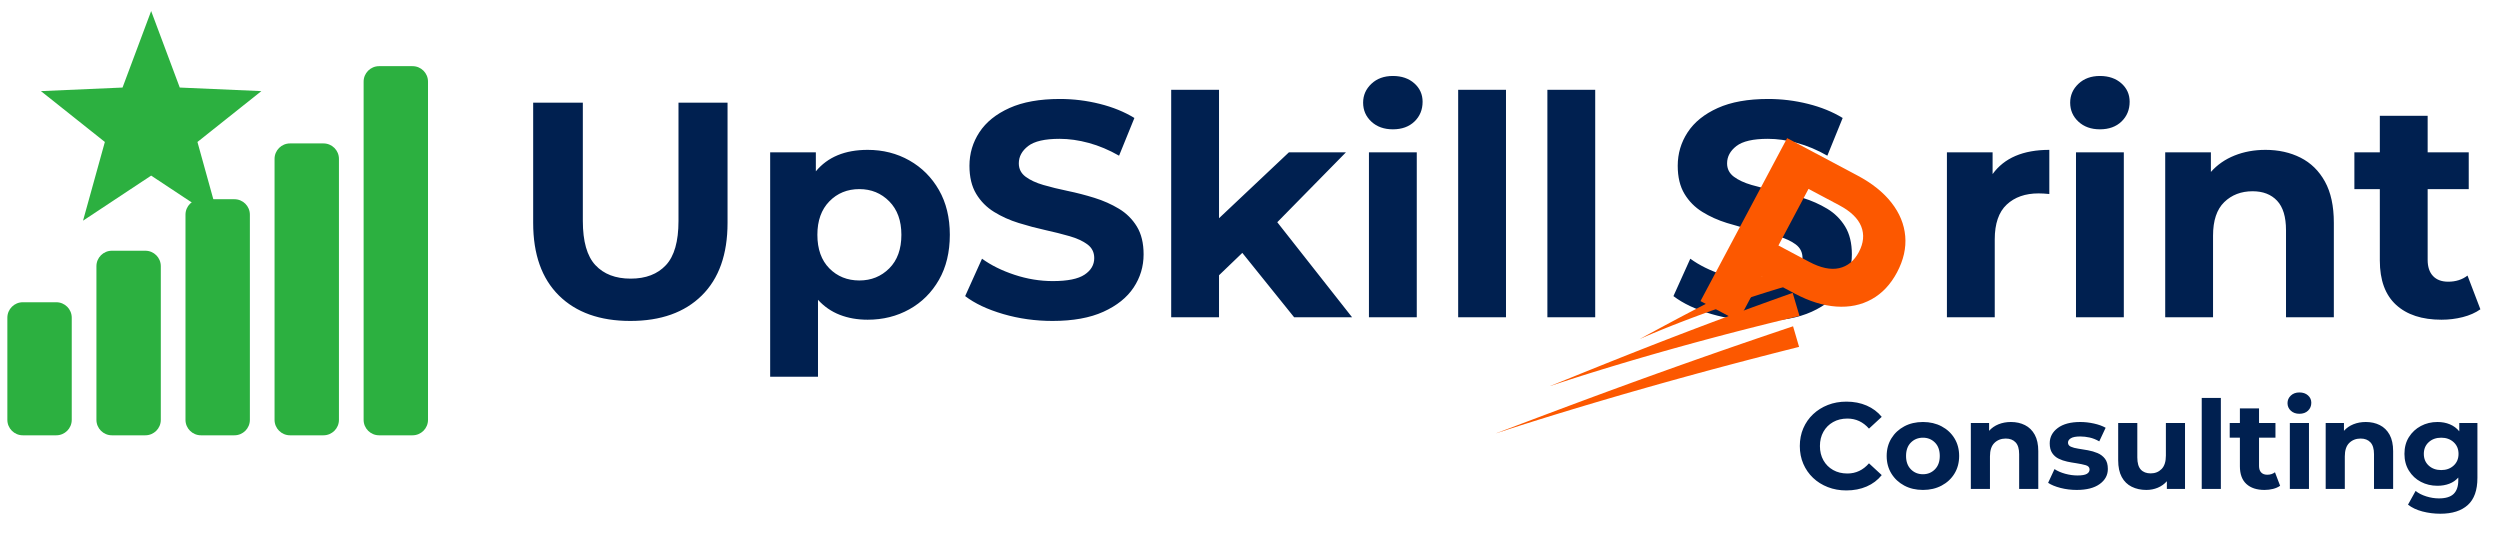
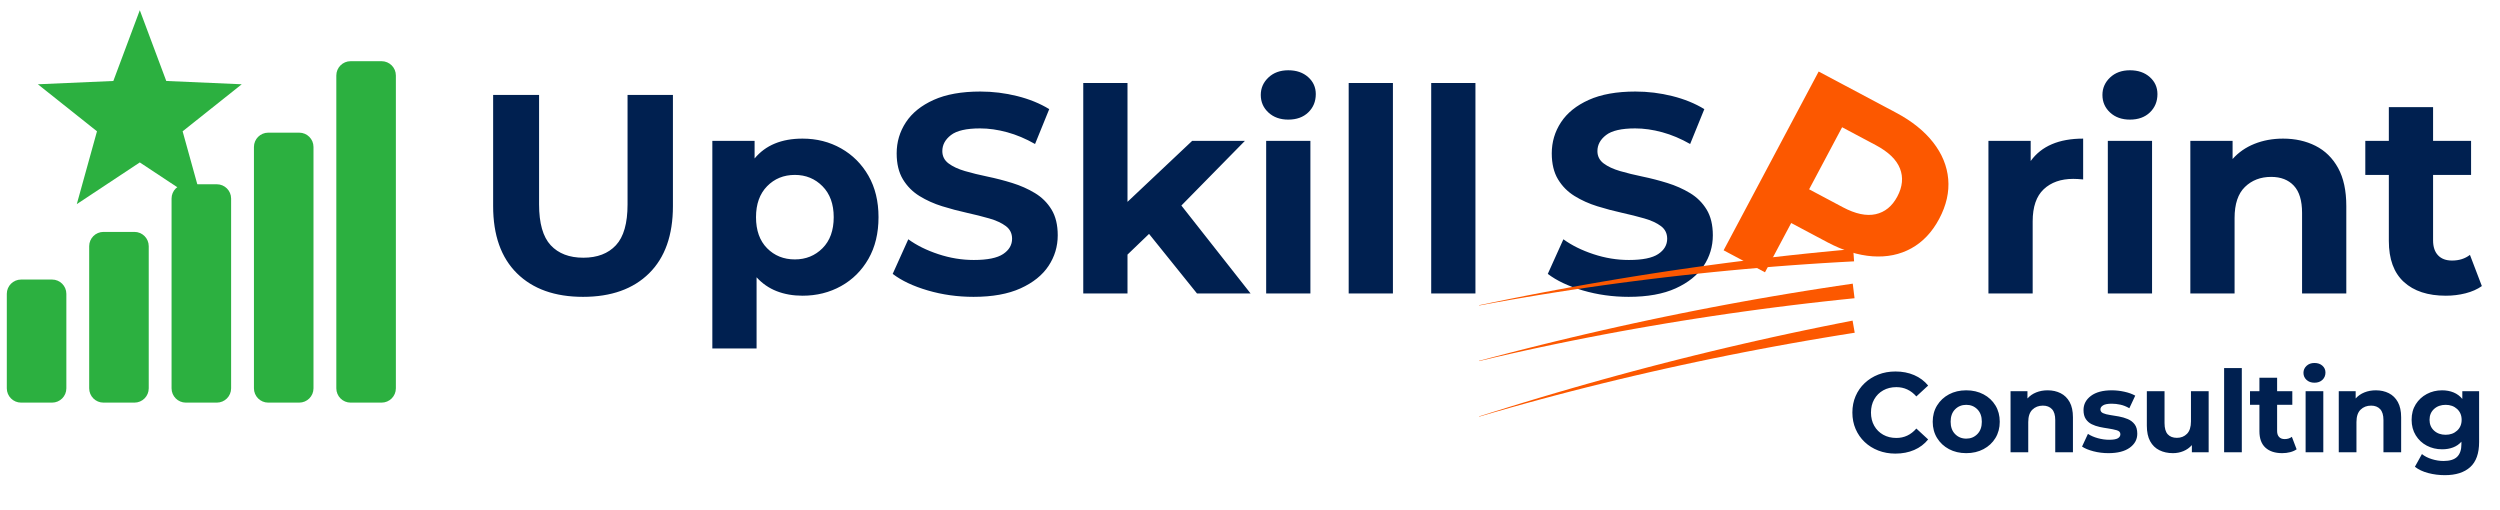
- <svg xmlns="http://www.w3.org/2000/svg" viewBox="46.0 465.2 8154.1 1796.8">
+ <svg xmlns="http://www.w3.org/2000/svg" viewBox="46.0 465.2 8816.0 1796.8">
  <rect x="70.00" y="1451.00" width="210.00" height="434.00" rx="50.40" fill="#2CB040" />
  <rect x="360.50" y="1283.00" width="210.00" height="602.00" rx="50.40" fill="#2CB040" />
  <rect x="651.00" y="1115.00" width="210.00" height="770.00" rx="50.40" fill="#2CB040" />
  <rect x="941.50" y="933.00" width="210.00" height="952.00" rx="50.40" fill="#2CB040" />
  <rect x="1232.00" y="681.00" width="210.00" height="1204.00" rx="50.40" fill="#2CB040" />
  <path d="M 539.00 501.19 L 632.32 750.75 L 898.50 762.38 L 689.99 928.25 L 761.18 1185.00 L 539.00 1037.95 L 316.82 1185.00 L 388.01 928.25 L 179.50 762.38 L 445.68 750.75 Z" fill="#2CB040" />
-   <path d="M2102.0 1512.0Q1953.0 1512.0 1869.0 1429.0Q1785.0 1346.0 1785.0 1192.0V800.0H1947.0V1186.0Q1947.0 1286.0 1988.0 1330.0Q2029.0 1374.0 2103.0 1374.0Q2177.0 1374.0 2218.0 1330.0Q2259.0 1286.0 2259.0 1186.0V800.0H2419.0V1192.0Q2419.0 1346.0 2335.0 1429.0Q2251.0 1512.0 2102.0 1512.0Z M2876.0 1508.0Q2826.0 1508.0 2785.0 1492.0Q2744.0 1476.0 2714.0 1443.0V1694.0H2558.0V962.0H2707.0V1024.0Q2765.0 954.0 2876.0 954.0Q2951.0 954.0 3012.0 988.5Q3073.0 1023.0 3108.5 1085.0Q3144.0 1147.0 3144.0 1231.0Q3144.0 1316.0 3108.5 1378.0Q3073.0 1440.0 3012.0 1474.0Q2951.0 1508.0 2876.0 1508.0ZM2849.0 1380.0Q2907.0 1380.0 2946.5 1340.5Q2986.0 1301.0 2986.0 1231.0Q2986.0 1162.0 2946.5 1122.0Q2907.0 1082.0 2849.0 1082.0Q2790.0 1082.0 2751.0 1122.0Q2712.0 1162.0 2712.0 1231.0Q2712.0 1301.0 2751.0 1340.5Q2790.0 1380.0 2849.0 1380.0Z M3479.0 1512.0Q3395.0 1512.0 3318.0 1489.5Q3241.0 1467.0 3194.0 1431.0L3249.0 1309.0Q3293.0 1341.0 3355.0 1361.5Q3417.0 1382.0 3480.0 1382.0Q3552.0 1382.0 3583.5 1361.0Q3615.0 1340.0 3615.0 1307.0Q3615.0 1279.0 3593.0 1262.5Q3571.0 1246.0 3534.5 1235.5Q3498.0 1225.0 3455.0 1215.5Q3412.0 1206.0 3368.5 1192.5Q3325.0 1179.0 3288.5 1156.5Q3252.0 1134.0 3230.0 1097.5Q3208.0 1061.0 3208.0 1006.0Q3208.0 946.0 3240.5 896.5Q3273.0 847.0 3338.5 817.5Q3404.0 788.0 3503.0 788.0Q3569.0 788.0 3633.0 804.0Q3697.0 820.0 3746.0 850.0L3696.0 973.0Q3647.0 945.0 3597.5 931.5Q3548.0 918.0 3502.0 918.0Q3430.0 918.0 3399.5 941.5Q3369.0 965.0 3369.0 998.0Q3369.0 1025.0 3391.0 1041.5Q3413.0 1058.0 3449.0 1068.5Q3485.0 1079.0 3528.5 1088.0Q3572.0 1097.0 3615.5 1110.5Q3659.0 1124.0 3695.5 1146.0Q3732.0 1168.0 3754.0 1204.0Q3776.0 1240.0 3776.0 1295.0Q3776.0 1354.0 3743.5 1403.0Q3711.0 1452.0 3645.0 1482.0Q3579.0 1512.0 3479.0 1512.0Z M3866.0 1500.0V758.0H4022.0V1177.0L4250.0 962.0H4436.0L4212.0 1190.0L4456.0 1500.0H4267.0L4098.0 1290.0L4022.0 1363.0V1500.0Z M4511.0 1500.0V962.0H4667.0V1500.0ZM4589.0 887.0Q4546.0 887.0 4519.0 862.0Q4492.0 837.0 4492.0 800.0Q4492.0 764.0 4519.0 738.5Q4546.0 713.0 4589.0 713.0Q4632.0 713.0 4659.0 737.0Q4686.0 761.0 4686.0 797.0Q4686.0 836.0 4659.5 861.5Q4633.0 887.0 4589.0 887.0Z M4802.0 1500.0V758.0H4958.0V1500.0Z M5093.0 1500.0V758.0H5249.0V1500.0Z M5789.14 1512.0Q5705.14 1512.0 5628.14 1489.5Q5551.14 1467.0 5504.14 1431.0L5559.14 1309.0Q5603.14 1341.0 5665.14 1361.5Q5727.14 1382.0 5790.14 1382.0Q5862.14 1382.0 5893.64 1361.0Q5925.14 1340.0 5925.14 1307.0Q5925.14 1279.0 5903.14 1262.5Q5881.14 1246.0 5844.64 1235.5Q5808.14 1225.0 5765.14 1215.5Q5722.14 1206.0 5678.64 1192.5Q5635.14 1179.0 5598.64 1156.5Q5562.14 1134.0 5540.14 1097.5Q5518.14 1061.0 5518.14 1006.0Q5518.14 946.0 5550.64 896.5Q5583.14 847.0 5648.64 817.5Q5714.14 788.0 5813.14 788.0Q5879.14 788.0 5943.14 804.0Q6007.14 820.0 6056.14 850.0L6006.14 973.0Q5957.14 945.0 5907.64 931.5Q5858.14 918.0 5812.14 918.0Q5740.14 918.0 5709.64 941.5Q5679.14 965.0 5679.14 998.0Q5679.14 1025.0 5701.14 1041.5Q5723.14 1058.0 5759.14 1068.5Q5795.14 1079.0 5838.64 1088.0Q5882.14 1097.0 5925.64 1110.5Q5969.14 1124.0 6005.64 1146.0Q6042.14 1168.0 6064.14 1204.0Q6086.14 1240.0 6086.14 1295.0Q6086.14 1354.0 6053.64 1403.0Q6021.14 1452.0 5955.14 1482.0Q5889.14 1512.0 5789.14 1512.0Z M6396.14 1500.0V962.0H6545.14V1033.0Q6602.14 954.0 6730.14 954.0V1098.0Q6710.14 1096.0 6695.14 1096.0Q6630.14 1096.0 6591.14 1132.5Q6552.14 1169.0 6552.14 1246.0V1500.0Z M6817.14 1500.0V962.0H6973.14V1500.0ZM6895.14 887.0Q6852.14 887.0 6825.14 862.0Q6798.14 837.0 6798.14 800.0Q6798.14 764.0 6825.14 738.5Q6852.14 713.0 6895.14 713.0Q6938.14 713.0 6965.14 737.0Q6992.14 761.0 6992.14 797.0Q6992.14 836.0 6965.64 861.5Q6939.14 887.0 6895.14 887.0Z M7108.14 1500.0V962.0H7257.14V1026.0Q7288.14 991.0 7334.14 972.5Q7380.14 954.0 7435.14 954.0Q7499.14 954.0 7549.64 979.5Q7600.14 1005.0 7629.14 1057.5Q7658.14 1110.0 7658.14 1192.0V1500.0H7502.14V1216.0Q7502.14 1151.0 7473.14 1120.0Q7444.14 1089.0 7393.14 1089.0Q7337.14 1089.0 7300.64 1124.5Q7264.14 1160.0 7264.14 1234.0V1500.0Z M8009.14 1508.0Q7914.14 1508.0 7861.14 1459.5Q7808.14 1411.0 7808.14 1315.0V1082.0H7725.14V962.0H7808.14V843.0H7964.14V962.0H8098.14V1082.0H7964.14V1313.0Q7964.14 1347.0 7981.64 1365.5Q7999.14 1384.0 8031.14 1384.0Q8068.14 1384.0 8094.14 1364.0L8136.14 1474.0Q8112.14 1491.0 8078.64 1499.5Q8045.14 1508.0 8009.14 1508.0Z" fill="#002050" />
-   <path d="M 5396.10 1570.16 L 5417.23 1560.90 L 5438.47 1551.91 L 5459.78 1543.10 L 5481.14 1534.43 L 5502.55 1525.91 L 5524.01 1517.51 L 5545.51 1509.24 L 5567.04 1501.09 L 5588.62 1493.06 L 5610.23 1485.14 L 5631.88 1477.34 L 5653.57 1469.66 L 5675.28 1462.08 L 5697.03 1454.61 L 5718.82 1447.26 L 5740.63 1440.01 L 5762.48 1432.87 L 5784.35 1425.83 L 5806.26 1418.90 L 5828.20 1412.08 L 5850.16 1405.37 L 5872.16 1398.75 L 5894.19 1392.25 L 5916.24 1385.84 L 5892.04 1320.16 L 5870.87 1329.78 L 5849.75 1339.48 L 5828.68 1349.25 L 5807.66 1359.10 L 5786.68 1369.02 L 5765.75 1379.01 L 5744.86 1389.08 L 5724.02 1399.22 L 5703.22 1409.42 L 5682.47 1419.70 L 5661.77 1430.05 L 5641.10 1440.47 L 5620.48 1450.95 L 5599.90 1461.50 L 5579.36 1472.12 L 5558.86 1482.80 L 5538.40 1493.54 L 5517.98 1504.33 L 5497.59 1515.18 L 5477.23 1526.08 L 5456.90 1537.02 L 5436.59 1547.99 L 5416.29 1558.96 L 5395.95 1569.84 Z" fill="#FC5800" />
-   <path d="M 5102.95 1724.16 L 5136.33 1712.97 L 5169.81 1702.07 L 5203.35 1691.37 L 5236.93 1680.82 L 5270.56 1670.42 L 5304.22 1660.16 L 5337.92 1650.03 L 5371.66 1640.02 L 5405.42 1630.14 L 5439.22 1620.38 L 5473.05 1610.74 L 5506.90 1601.21 L 5540.79 1591.80 L 5574.70 1582.50 L 5608.64 1573.32 L 5642.60 1564.25 L 5676.60 1555.28 L 5710.61 1546.43 L 5744.66 1537.69 L 5778.73 1529.05 L 5812.82 1520.53 L 5846.94 1512.11 L 5881.08 1503.80 L 5915.25 1495.59 L 5893.03 1420.41 L 5859.72 1432.25 L 5826.45 1444.16 L 5793.22 1456.16 L 5760.02 1468.23 L 5726.86 1480.38 L 5693.73 1492.60 L 5660.64 1504.90 L 5627.59 1517.28 L 5594.57 1529.72 L 5561.58 1542.24 L 5528.63 1554.84 L 5495.71 1567.50 L 5462.83 1580.23 L 5429.97 1593.03 L 5397.15 1605.90 L 5364.36 1618.83 L 5331.60 1631.82 L 5298.87 1644.87 L 5266.16 1657.98 L 5233.47 1671.13 L 5200.81 1684.32 L 5168.16 1697.53 L 5135.51 1710.74 L 5102.82 1723.84 Z" fill="#FC5800" />
-   <path d="M 4927.06 1878.17 L 4967.73 1864.83 L 5008.49 1851.77 L 5049.30 1838.89 L 5090.16 1826.16 L 5131.06 1813.57 L 5171.99 1801.12 L 5212.96 1788.79 L 5253.97 1776.59 L 5295.00 1764.50 L 5336.07 1752.53 L 5377.16 1740.68 L 5418.29 1728.94 L 5459.45 1717.31 L 5500.63 1705.80 L 5541.84 1694.39 L 5583.08 1683.10 L 5624.35 1671.91 L 5665.65 1660.83 L 5706.97 1649.86 L 5748.31 1639.00 L 5789.69 1628.24 L 5831.09 1617.58 L 5872.51 1607.04 L 5913.97 1596.59 L 5894.31 1529.41 L 5853.65 1543.09 L 5813.02 1556.85 L 5772.43 1570.68 L 5731.87 1584.60 L 5691.34 1598.60 L 5650.84 1612.67 L 5610.38 1626.83 L 5569.95 1641.06 L 5529.55 1655.36 L 5489.19 1669.75 L 5448.86 1684.20 L 5408.55 1698.73 L 5368.28 1713.34 L 5328.04 1728.01 L 5287.83 1742.76 L 5247.64 1757.57 L 5207.49 1772.45 L 5167.36 1787.39 L 5127.25 1802.39 L 5087.17 1817.44 L 5047.11 1832.53 L 5007.06 1847.66 L 4967.02 1862.80 L 4926.94 1877.83 Z" fill="#FC5800" />
-   <path d="M5592.371 1447.23 5874.993 915.696 6105.071 1038.031Q6175.689 1075.579 6215.39 1126.396Q6255.09 1177.212 6260.172 1235.432Q6265.254 1293.653 6233.358 1353.641Q6201.866 1412.869 6150.757 1441.212Q6099.648 1469.556 6035.319 1465.059Q5970.99 1460.562 5900.372 1423.014L5793.306 1366.086L5715.383 1512.637ZM5846.6 1265.853 5946.833 1319.148Q6003.023 1349.025 6044.418 1339.867Q6085.813 1330.708 6108.827 1287.426Q6132.244 1243.385 6116.689 1203.946Q6101.134 1164.507 6044.943 1134.629L5944.711 1081.335Z" fill="#FC5800" />
-   <path d="M6067.94 2064.8Q6035.54 2064.8 6007.74 2054.0Q5979.94 2043.2 5959.54 2023.8Q5939.14 2004.4 5927.74 1978.0Q5916.34 1951.6 5916.34 1920.0Q5916.34 1888.4 5927.74 1862.0Q5939.14 1835.6 5959.74 1816.2Q5980.34 1796.8 6007.94 1786.0Q6035.54 1775.2 6068.34 1775.2Q6104.74 1775.2 6134.34 1788.0Q6163.94 1800.8 6183.54 1824.8L6141.94 1863.2Q6113.14 1830.4 6071.54 1830.4Q6045.14 1830.4 6024.94 1841.8Q6004.74 1853.2 5993.34 1873.4Q5981.94 1893.6 5981.94 1920.0Q5981.94 1946.4 5993.34 1966.6Q6004.74 1986.8 6024.94 1998.2Q6045.14 2009.6 6071.54 2009.6Q6113.14 2009.6 6141.94 1976.4L6183.54 2014.8Q6163.94 2039.2 6134.34 2052.0Q6104.74 2064.8 6067.94 2064.8Z M6318.04 2063.2Q6283.64 2063.2 6257.04 2049.0Q6230.44 2034.8 6215.04 2009.8Q6199.64 1984.8 6199.64 1952.4Q6199.64 1920.0 6215.04 1895.0Q6230.44 1870.0 6257.04 1855.8Q6283.64 1841.6 6318.04 1841.6Q6352.04 1841.6 6378.84 1855.8Q6405.64 1870.0 6420.84 1895.0Q6436.04 1920.0 6436.04 1952.4Q6436.04 1984.8 6420.84 2009.8Q6405.64 2034.8 6378.84 2049.0Q6352.04 2063.2 6318.04 2063.2ZM6318.04 2012.0Q6341.24 2012.0 6357.04 1996.0Q6372.84 1980.0 6372.84 1952.4Q6372.84 1924.4 6357.04 1908.6Q6341.24 1892.8 6318.04 1892.8Q6294.44 1892.8 6278.64 1908.6Q6262.84 1924.4 6262.84 1952.4Q6262.84 1980.0 6278.64 1996.0Q6294.44 2012.0 6318.04 2012.0Z M6474.14 2060.0V1844.8H6533.74V1870.4Q6546.14 1856.4 6564.54 1849.0Q6582.94 1841.6 6604.94 1841.6Q6630.54 1841.6 6650.74 1851.8Q6670.94 1862.0 6682.54 1883.0Q6694.14 1904.0 6694.14 1936.8V2060.0H6631.74V1946.4Q6631.74 1920.4 6620.14 1908.0Q6608.54 1895.6 6588.14 1895.6Q6565.74 1895.6 6551.14 1909.8Q6536.54 1924.0 6536.54 1953.6V2060.0Z M6819.44 2063.2Q6791.84 2063.2 6766.44 2056.6Q6741.04 2050.0 6726.24 2040.0L6747.04 1995.2Q6761.44 2004.8 6781.84 2010.4Q6802.24 2016.0 6821.84 2016.0Q6843.44 2016.0 6852.44 2010.8Q6861.44 2005.6 6861.44 1996.4Q6861.44 1986.0 6848.64 1982.4Q6835.84 1978.8 6817.84 1976.0Q6803.44 1974.0 6788.44 1970.8Q6773.44 1967.6 6760.44 1961.2Q6747.44 1954.8 6739.44 1942.8Q6731.44 1930.8 6731.44 1911.2Q6731.44 1880.8 6757.64 1861.2Q6783.84 1841.6 6831.04 1841.6Q6853.04 1841.6 6875.64 1846.6Q6898.24 1851.6 6913.84 1860.4L6893.04 1904.8Q6877.04 1895.6 6861.44 1892.2Q6845.84 1888.8 6831.04 1888.8Q6809.84 1888.8 6800.44 1894.6Q6791.04 1900.4 6791.04 1908.8Q6791.04 1918.0 6800.44 1922.2Q6809.84 1926.4 6824.64 1928.6Q6839.44 1930.8 6856.04 1933.8Q6872.64 1936.8 6887.44 1943.0Q6902.24 1949.2 6911.64 1961.4Q6921.04 1973.6 6921.04 1994.8Q6921.04 2024.8 6894.44 2044.0Q6867.84 2063.2 6819.44 2063.2Z M7046.74 2063.2Q7019.94 2063.2 6998.94 2052.8Q6977.94 2042.4 6966.34 2021.0Q6954.74 1999.6 6954.74 1966.4V1844.8H7017.14V1957.2Q7017.14 1984.4 7028.54 1996.8Q7039.94 2009.2 7060.74 2009.2Q7082.34 2009.2 7096.34 1995.0Q7110.34 1980.8 7110.34 1951.2V1844.8H7172.74V2060.0H7113.54V2034.8Q7101.14 2048.8 7083.74 2056.0Q7066.34 2063.2 7046.74 2063.2Z M7227.24 2060.0V1763.2H7289.64V2060.0Z M7432.14 2063.2Q7394.14 2063.2 7372.94 2043.8Q7351.74 2024.4 7351.74 1986.0V1892.8H7318.54V1844.8H7351.74V1797.2H7414.14V1844.8H7467.74V1892.8H7414.14V1985.2Q7414.14 1998.8 7421.14 2006.2Q7428.14 2013.6 7440.94 2013.6Q7455.74 2013.6 7466.14 2005.6L7482.94 2049.6Q7473.34 2056.4 7459.94 2059.8Q7446.54 2063.2 7432.14 2063.2Z M7514.64 2060.0V1844.8H7577.04V2060.0ZM7545.84 1814.8Q7528.64 1814.8 7517.84 1804.8Q7507.04 1794.8 7507.04 1780.0Q7507.04 1765.6 7517.84 1755.4Q7528.64 1745.2 7545.84 1745.2Q7563.04 1745.2 7573.84 1754.8Q7584.64 1764.4 7584.64 1778.8Q7584.64 1794.4 7574.04 1804.6Q7563.44 1814.8 7545.84 1814.8Z M7631.54 2060.0V1844.8H7691.14V1870.4Q7703.54 1856.4 7721.94 1849.0Q7740.34 1841.6 7762.34 1841.6Q7787.94 1841.6 7808.14 1851.8Q7828.34 1862.0 7839.94 1883.0Q7851.54 1904.0 7851.54 1936.8V2060.0H7789.14V1946.4Q7789.14 1920.4 7777.54 1908.0Q7765.94 1895.6 7745.54 1895.6Q7723.14 1895.6 7708.54 1909.8Q7693.94 1924.0 7693.94 1953.6V2060.0Z M8005.64 2140.8Q7975.24 2140.8 7947.04 2133.4Q7918.84 2126.0 7900.04 2111.2L7924.84 2066.4Q7938.44 2077.6 7959.44 2084.2Q7980.44 2090.8 8000.84 2090.8Q8034.04 2090.8 8049.04 2076.0Q8064.04 2061.2 8064.04 2032.0V2022.8Q8052.04 2036.4 8034.64 2043.0Q8017.24 2049.6 7996.04 2049.6Q7966.44 2049.6 7942.04 2036.8Q7917.64 2024.0 7903.04 2000.4Q7888.44 1976.8 7888.44 1945.6Q7888.44 1914.0 7903.04 1890.8Q7917.64 1867.6 7942.04 1854.6Q7966.44 1841.6 7996.04 1841.6Q8018.44 1841.6 8036.64 1849.2Q8054.84 1856.8 8067.24 1872.0V1844.8H8126.44V2024.0Q8126.44 2084.0 8095.04 2112.4Q8063.64 2140.8 8005.64 2140.8ZM8008.44 1998.4Q8032.84 1998.4 8048.84 1983.8Q8064.84 1969.2 8064.84 1945.6Q8064.84 1922.0 8048.84 1907.4Q8032.84 1892.8 8008.44 1892.8Q7983.64 1892.8 7967.64 1907.4Q7951.64 1922.0 7951.64 1945.6Q7951.64 1969.2 7967.64 1983.8Q7983.64 1998.4 8008.44 1998.4Z" fill="#002050" />
+   <path d="M2102.0 1512.0Q1953.0 1512.0 1869.0 1429.0Q1785.0 1346.0 1785.0 1192.0V800.0H1947.0V1186.0Q1947.0 1286.0 1988.0 1330.0Q2029.0 1374.0 2103.0 1374.0Q2177.0 1374.0 2218.0 1330.0Q2259.0 1286.0 2259.0 1186.0V800.0H2419.0V1192.0Q2419.0 1346.0 2335.0 1429.0Q2251.0 1512.0 2102.0 1512.0Z M2876.0 1508.0Q2826.0 1508.0 2785.0 1492.0Q2744.0 1476.0 2714.0 1443.0V1694.0H2558.0V962.0H2707.0V1024.0Q2765.0 954.0 2876.0 954.0Q2951.0 954.0 3012.0 988.5Q3073.0 1023.0 3108.5 1085.0Q3144.0 1147.0 3144.0 1231.0Q3144.0 1316.0 3108.5 1378.0Q3073.0 1440.0 3012.0 1474.0Q2951.0 1508.0 2876.0 1508.0ZM2849.0 1380.0Q2907.0 1380.0 2946.5 1340.5Q2986.0 1301.0 2986.0 1231.0Q2986.0 1162.0 2946.5 1122.0Q2907.0 1082.0 2849.0 1082.0Q2790.0 1082.0 2751.0 1122.0Q2712.0 1162.0 2712.0 1231.0Q2712.0 1301.0 2751.0 1340.5Q2790.0 1380.0 2849.0 1380.0Z M3479.0 1512.0Q3395.0 1512.0 3318.0 1489.5Q3241.0 1467.0 3194.0 1431.0L3249.0 1309.0Q3293.0 1341.0 3355.0 1361.5Q3417.0 1382.0 3480.0 1382.0Q3552.0 1382.0 3583.5 1361.0Q3615.0 1340.0 3615.0 1307.0Q3615.0 1279.0 3593.0 1262.5Q3571.0 1246.0 3534.5 1235.5Q3498.0 1225.0 3455.0 1215.5Q3412.0 1206.0 3368.5 1192.5Q3325.0 1179.0 3288.5 1156.5Q3252.0 1134.0 3230.0 1097.5Q3208.0 1061.0 3208.0 1006.0Q3208.0 946.0 3240.5 896.5Q3273.0 847.0 3338.5 817.5Q3404.0 788.0 3503.0 788.0Q3569.0 788.0 3633.0 804.0Q3697.0 820.0 3746.0 850.0L3696.0 973.0Q3647.0 945.0 3597.5 931.5Q3548.0 918.0 3502.0 918.0Q3430.0 918.0 3399.5 941.5Q3369.0 965.0 3369.0 998.0Q3369.0 1025.0 3391.0 1041.5Q3413.0 1058.0 3449.0 1068.5Q3485.0 1079.0 3528.5 1088.0Q3572.0 1097.0 3615.5 1110.5Q3659.0 1124.0 3695.5 1146.0Q3732.0 1168.0 3754.0 1204.0Q3776.0 1240.0 3776.0 1295.0Q3776.0 1354.0 3743.5 1403.0Q3711.0 1452.0 3645.0 1482.0Q3579.0 1512.0 3479.0 1512.0Z M3866.0 1500.0V758.0H4022.0V1177.0L4250.0 962.0H4436.0L4212.0 1190.0L4456.0 1500.0H4267.0L4098.0 1290.0L4022.0 1363.0V1500.0Z M4511.0 1500.0V962.0H4667.0V1500.0ZM4589.0 887.0Q4546.0 887.0 4519.0 862.0Q4492.0 837.0 4492.0 800.0Q4492.0 764.0 4519.0 738.5Q4546.0 713.0 4589.0 713.0Q4632.0 713.0 4659.0 737.0Q4686.0 761.0 4686.0 797.0Q4686.0 836.0 4659.5 861.5Q4633.0 887.0 4589.0 887.0Z M4802.0 1500.0V758.0H4958.0V1500.0Z M5093.0 1500.0V758.0H5249.0V1500.0Z M5789.14 1512.0Q5705.14 1512.0 5628.14 1489.5Q5551.14 1467.0 5504.14 1431.0L5559.14 1309.0Q5603.14 1341.0 5665.14 1361.5Q5727.14 1382.0 5790.14 1382.0Q5862.14 1382.0 5893.64 1361.0Q5925.14 1340.0 5925.14 1307.0Q5925.14 1279.0 5903.14 1262.5Q5881.14 1246.0 5844.64 1235.5Q5808.14 1225.0 5765.14 1215.5Q5722.14 1206.0 5678.64 1192.5Q5635.14 1179.0 5598.64 1156.5Q5562.14 1134.0 5540.14 1097.5Q5518.14 1061.0 5518.14 1006.0Q5518.14 946.0 5550.64 896.5Q5583.14 847.0 5648.64 817.5Q5714.14 788.0 5813.14 788.0Q5879.14 788.0 5943.14 804.0Q6007.14 820.0 6056.14 850.0L6006.14 973.0Q5957.14 945.0 5907.64 931.5Q5858.14 918.0 5812.14 918.0Q5740.14 918.0 5709.64 941.5Q5679.14 965.0 5679.14 998.0Q5679.14 1025.0 5701.14 1041.5Q5723.14 1058.0 5759.14 1068.5Q5795.14 1079.0 5838.64 1088.0Q5882.14 1097.0 5925.64 1110.5Q5969.14 1124.0 6005.64 1146.0Q6042.14 1168.0 6064.14 1204.0Q6086.14 1240.0 6086.14 1295.0Q6086.14 1354.0 6053.64 1403.0Q6021.14 1452.0 5955.14 1482.0Q5889.14 1512.0 5789.14 1512.0Z M7058.011 1500.0V962.0H7207.011V1033.0Q7264.011 954.0 7392.011 954.0V1098.0Q7372.011 1096.0 7357.011 1096.0Q7292.011 1096.0 7253.011 1132.5Q7214.011 1169.0 7214.011 1246.0V1500.0Z M7479.011 1500.0V962.0H7635.011V1500.0ZM7557.011 887.0Q7514.011 887.0 7487.011 862.0Q7460.011 837.0 7460.011 800.0Q7460.011 764.0 7487.011 738.5Q7514.011 713.0 7557.011 713.0Q7600.011 713.0 7627.011 737.0Q7654.011 761.0 7654.011 797.0Q7654.011 836.0 7627.511 861.5Q7601.011 887.0 7557.011 887.0Z M7770.011 1500.0V962.0H7919.011V1026.0Q7950.011 991.0 7996.011 972.5Q8042.011 954.0 8097.011 954.0Q8161.011 954.0 8211.511 979.5Q8262.011 1005.0 8291.011 1057.5Q8320.011 1110.0 8320.011 1192.0V1500.0H8164.011V1216.0Q8164.011 1151.0 8135.011 1120.0Q8106.011 1089.0 8055.011 1089.0Q7999.011 1089.0 7962.511 1124.5Q7926.011 1160.0 7926.011 1234.0V1500.0Z M8671.011 1508.0Q8576.011 1508.0 8523.011 1459.5Q8470.011 1411.0 8470.011 1315.0V1082.0H8387.011V962.0H8470.011V843.0H8626.011V962.0H8760.011V1082.0H8626.011V1313.0Q8626.011 1347.0 8643.511 1365.5Q8661.011 1384.0 8693.011 1384.0Q8730.011 1384.0 8756.011 1364.0L8798.011 1474.0Q8774.011 1491.0 8740.511 1499.5Q8707.011 1508.0 8671.011 1508.0Z" fill="#002050" />
+   <path d="M 5262.12 1542.59 L 5316.80 1532.43 L 5371.54 1522.68 L 5426.32 1513.28 L 5481.14 1504.20 L 5536.00 1495.44 L 5590.89 1487.00 L 5645.81 1478.87 L 5700.77 1471.04 L 5755.76 1463.52 L 5810.78 1456.31 L 5865.83 1449.40 L 5920.91 1442.79 L 5976.02 1436.48 L 6031.17 1430.48 L 6086.34 1424.77 L 6141.55 1419.36 L 6196.78 1414.25 L 6252.04 1409.44 L 6307.34 1404.93 L 6362.66 1400.72 L 6418.01 1396.80 L 6473.39 1393.17 L 6528.80 1389.85 L 6584.23 1386.82 L 6581.19 1343.53 L 6525.68 1348.58 L 6470.22 1353.92 L 6414.80 1359.54 L 6359.43 1365.44 L 6304.12 1371.63 L 6248.85 1378.09 L 6193.62 1384.84 L 6138.45 1391.86 L 6083.32 1399.17 L 6028.24 1406.75 L 5973.21 1414.61 L 5918.23 1422.75 L 5863.29 1431.17 L 5808.40 1439.86 L 5753.55 1448.83 L 5698.75 1458.07 L 5644.00 1467.58 L 5589.29 1477.36 L 5534.62 1487.41 L 5480.00 1497.73 L 5425.42 1508.30 L 5370.87 1519.12 L 5316.37 1530.18 L 5261.88 1541.41 Z" fill="#FC5800" />
+   <path d="M 5262.15 1738.58 L 5316.71 1725.64 L 5371.36 1713.12 L 5426.07 1700.95 L 5480.83 1689.12 L 5535.65 1677.61 L 5590.51 1666.42 L 5645.43 1655.53 L 5700.39 1644.96 L 5755.40 1634.70 L 5810.46 1624.74 L 5865.56 1615.09 L 5920.70 1605.74 L 5975.89 1596.69 L 6031.13 1587.94 L 6086.41 1579.50 L 6141.73 1571.35 L 6197.10 1563.50 L 6252.51 1555.95 L 6307.97 1548.70 L 6363.46 1541.74 L 6419.00 1535.08 L 6474.58 1528.72 L 6530.21 1522.65 L 6585.87 1516.88 L 6579.55 1465.47 L 6523.93 1473.67 L 6468.37 1482.15 L 6412.87 1490.91 L 6357.44 1499.94 L 6302.07 1509.26 L 6246.77 1518.84 L 6191.53 1528.71 L 6136.36 1538.85 L 6081.25 1549.26 L 6026.20 1559.95 L 5971.22 1570.91 L 5916.29 1582.15 L 5861.43 1593.65 L 5806.64 1605.43 L 5751.90 1617.47 L 5697.23 1629.79 L 5642.61 1642.36 L 5588.06 1655.21 L 5533.56 1668.31 L 5479.12 1681.67 L 5424.73 1695.28 L 5370.40 1709.13 L 5316.11 1723.20 L 5261.85 1737.42 Z" fill="#FC5800" />
+   <path d="M 5262.18 1934.57 L 5316.58 1918.63 L 5371.08 1903.10 L 5425.65 1887.89 L 5480.30 1873.01 L 5535.01 1858.45 L 5589.79 1844.19 L 5644.64 1830.24 L 5699.55 1816.59 L 5754.52 1803.24 L 5809.56 1790.19 L 5864.65 1777.45 L 5919.82 1764.99 L 5975.04 1752.84 L 6030.32 1740.98 L 6085.67 1729.42 L 6141.07 1718.15 L 6196.54 1707.17 L 6252.06 1696.49 L 6307.65 1686.10 L 6363.29 1676.01 L 6418.99 1666.20 L 6474.76 1656.69 L 6530.58 1647.47 L 6586.46 1638.55 L 6578.96 1595.80 L 6523.22 1606.75 L 6467.55 1617.98 L 6411.97 1629.48 L 6356.45 1641.26 L 6301.02 1653.31 L 6245.66 1665.64 L 6190.38 1678.24 L 6135.17 1691.11 L 6080.04 1704.26 L 6024.98 1717.68 L 5970.00 1731.37 L 5915.10 1745.34 L 5860.27 1759.57 L 5805.51 1774.07 L 5750.83 1788.85 L 5696.22 1803.89 L 5641.68 1819.19 L 5587.22 1834.77 L 5532.82 1850.60 L 5478.50 1866.69 L 5424.24 1883.03 L 5370.05 1899.62 L 5315.92 1916.44 L 5261.82 1933.43 Z" fill="#FC5800" />
+   <path d="M6124.14 1347.878 6459.343 717.453 6732.226 862.548Q6815.983 907.082 6863.069 967.353Q6910.155 1027.623 6916.183 1096.676Q6922.21 1165.728 6884.38 1236.876Q6847.029 1307.123 6786.411 1340.74Q6725.794 1374.357 6649.497 1369.023Q6573.2 1363.69 6489.444 1319.156L6362.458 1251.636L6270.038 1425.453ZM6425.668 1132.756 6544.548 1195.966Q6611.193 1231.402 6660.289 1220.54Q6709.386 1209.677 6736.681 1158.343Q6764.455 1106.108 6746.005 1059.331Q6727.556 1012.554 6660.911 977.119L6542.031 913.909Z" fill="#FC5800" />
+   <path d="M6729.811 2064.8Q6697.411 2064.8 6669.611 2054.0Q6641.811 2043.2 6621.411 2023.8Q6601.011 2004.4 6589.611 1978.0Q6578.211 1951.6 6578.211 1920.0Q6578.211 1888.4 6589.611 1862.0Q6601.011 1835.6 6621.611 1816.2Q6642.211 1796.8 6669.811 1786.0Q6697.411 1775.2 6730.211 1775.2Q6766.611 1775.2 6796.211 1788.0Q6825.811 1800.8 6845.411 1824.8L6803.811 1863.2Q6775.011 1830.4 6733.411 1830.4Q6707.011 1830.4 6686.811 1841.8Q6666.611 1853.2 6655.211 1873.4Q6643.811 1893.6 6643.811 1920.0Q6643.811 1946.4 6655.211 1966.6Q6666.611 1986.8 6686.811 1998.2Q6707.011 2009.6 6733.411 2009.6Q6775.011 2009.6 6803.811 1976.4L6845.411 2014.8Q6825.811 2039.2 6796.211 2052.0Q6766.611 2064.8 6729.811 2064.8Z M6979.911 2063.2Q6945.511 2063.2 6918.911 2049.0Q6892.311 2034.8 6876.911 2009.8Q6861.511 1984.8 6861.511 1952.4Q6861.511 1920.0 6876.911 1895.0Q6892.311 1870.0 6918.911 1855.8Q6945.511 1841.6 6979.911 1841.6Q7013.911 1841.6 7040.711 1855.8Q7067.511 1870.0 7082.711 1895.0Q7097.911 1920.0 7097.911 1952.4Q7097.911 1984.8 7082.711 2009.8Q7067.511 2034.8 7040.711 2049.0Q7013.911 2063.2 6979.911 2063.2ZM6979.911 2012.0Q7003.111 2012.0 7018.911 1996.0Q7034.711 1980.0 7034.711 1952.4Q7034.711 1924.4 7018.911 1908.6Q7003.111 1892.8 6979.911 1892.8Q6956.311 1892.8 6940.511 1908.6Q6924.711 1924.4 6924.711 1952.4Q6924.711 1980.0 6940.511 1996.0Q6956.311 2012.0 6979.911 2012.0Z M7136.011 2060.0V1844.8H7195.611V1870.4Q7208.011 1856.4 7226.411 1849.0Q7244.811 1841.6 7266.811 1841.6Q7292.411 1841.6 7312.611 1851.8Q7332.811 1862.0 7344.411 1883.0Q7356.011 1904.0 7356.011 1936.8V2060.0H7293.611V1946.4Q7293.611 1920.4 7282.011 1908.0Q7270.411 1895.6 7250.011 1895.6Q7227.611 1895.6 7213.011 1909.8Q7198.411 1924.0 7198.411 1953.6V2060.0Z M7481.311 2063.2Q7453.711 2063.2 7428.311 2056.6Q7402.911 2050.0 7388.111 2040.0L7408.911 1995.2Q7423.311 2004.8 7443.711 2010.4Q7464.111 2016.0 7483.711 2016.0Q7505.311 2016.0 7514.311 2010.8Q7523.311 2005.6 7523.311 1996.4Q7523.311 1986.0 7510.511 1982.4Q7497.711 1978.8 7479.711 1976.0Q7465.311 1974.0 7450.311 1970.8Q7435.311 1967.6 7422.311 1961.2Q7409.311 1954.8 7401.311 1942.8Q7393.311 1930.8 7393.311 1911.2Q7393.311 1880.8 7419.511 1861.2Q7445.711 1841.6 7492.911 1841.6Q7514.911 1841.6 7537.511 1846.6Q7560.111 1851.6 7575.711 1860.4L7554.911 1904.8Q7538.911 1895.6 7523.311 1892.2Q7507.711 1888.8 7492.911 1888.8Q7471.711 1888.8 7462.311 1894.6Q7452.911 1900.4 7452.911 1908.8Q7452.911 1918.0 7462.311 1922.2Q7471.711 1926.4 7486.511 1928.6Q7501.311 1930.8 7517.911 1933.8Q7534.511 1936.8 7549.311 1943.0Q7564.111 1949.2 7573.511 1961.4Q7582.911 1973.6 7582.911 1994.8Q7582.911 2024.8 7556.311 2044.0Q7529.711 2063.2 7481.311 2063.2Z M7708.611 2063.2Q7681.811 2063.2 7660.811 2052.8Q7639.811 2042.4 7628.211 2021.0Q7616.611 1999.6 7616.611 1966.4V1844.8H7679.011V1957.2Q7679.011 1984.4 7690.411 1996.8Q7701.811 2009.2 7722.611 2009.2Q7744.211 2009.2 7758.211 1995.0Q7772.211 1980.8 7772.211 1951.2V1844.8H7834.611V2060.0H7775.411V2034.8Q7763.011 2048.8 7745.611 2056.0Q7728.211 2063.2 7708.611 2063.2Z M7889.111 2060.0V1763.2H7951.511V2060.0Z M8094.011 2063.2Q8056.011 2063.2 8034.811 2043.8Q8013.611 2024.4 8013.611 1986.0V1892.8H7980.411V1844.8H8013.611V1797.2H8076.011V1844.8H8129.611V1892.8H8076.011V1985.2Q8076.011 1998.8 8083.011 2006.2Q8090.011 2013.6 8102.811 2013.6Q8117.611 2013.6 8128.011 2005.6L8144.811 2049.6Q8135.211 2056.4 8121.811 2059.8Q8108.411 2063.2 8094.011 2063.2Z M8176.511 2060.0V1844.8H8238.911V2060.0ZM8207.711 1814.8Q8190.511 1814.8 8179.711 1804.8Q8168.911 1794.8 8168.911 1780.0Q8168.911 1765.6 8179.711 1755.4Q8190.511 1745.2 8207.711 1745.2Q8224.911 1745.2 8235.711 1754.8Q8246.511 1764.4 8246.511 1778.8Q8246.511 1794.4 8235.911 1804.6Q8225.311 1814.8 8207.711 1814.8Z M8293.411 2060.0V1844.8H8353.011V1870.4Q8365.411 1856.4 8383.811 1849.0Q8402.211 1841.6 8424.211 1841.6Q8449.811 1841.6 8470.011 1851.8Q8490.211 1862.0 8501.811 1883.0Q8513.411 1904.0 8513.411 1936.8V2060.0H8451.011V1946.4Q8451.011 1920.4 8439.411 1908.0Q8427.811 1895.6 8407.411 1895.6Q8385.011 1895.6 8370.411 1909.8Q8355.811 1924.0 8355.811 1953.6V2060.0Z M8667.511 2140.8Q8637.111 2140.8 8608.911 2133.4Q8580.711 2126.0 8561.911 2111.2L8586.711 2066.4Q8600.311 2077.6 8621.311 2084.2Q8642.311 2090.8 8662.711 2090.8Q8695.911 2090.8 8710.911 2076.0Q8725.911 2061.2 8725.911 2032.0V2022.8Q8713.911 2036.4 8696.511 2043.0Q8679.111 2049.6 8657.911 2049.6Q8628.311 2049.6 8603.911 2036.8Q8579.511 2024.0 8564.911 2000.4Q8550.311 1976.8 8550.311 1945.6Q8550.311 1914.0 8564.911 1890.8Q8579.511 1867.6 8603.911 1854.6Q8628.311 1841.6 8657.911 1841.6Q8680.311 1841.6 8698.511 1849.2Q8716.711 1856.8 8729.111 1872.0V1844.8H8788.311V2024.0Q8788.311 2084.0 8756.911 2112.4Q8725.511 2140.8 8667.511 2140.8ZM8670.311 1998.4Q8694.711 1998.4 8710.711 1983.8Q8726.711 1969.2 8726.711 1945.6Q8726.711 1922.0 8710.711 1907.4Q8694.711 1892.8 8670.311 1892.8Q8645.511 1892.8 8629.511 1907.4Q8613.511 1922.0 8613.511 1945.6Q8613.511 1969.2 8629.511 1983.8Q8645.511 1998.4 8670.311 1998.4Z" fill="#002050" />
</svg>
